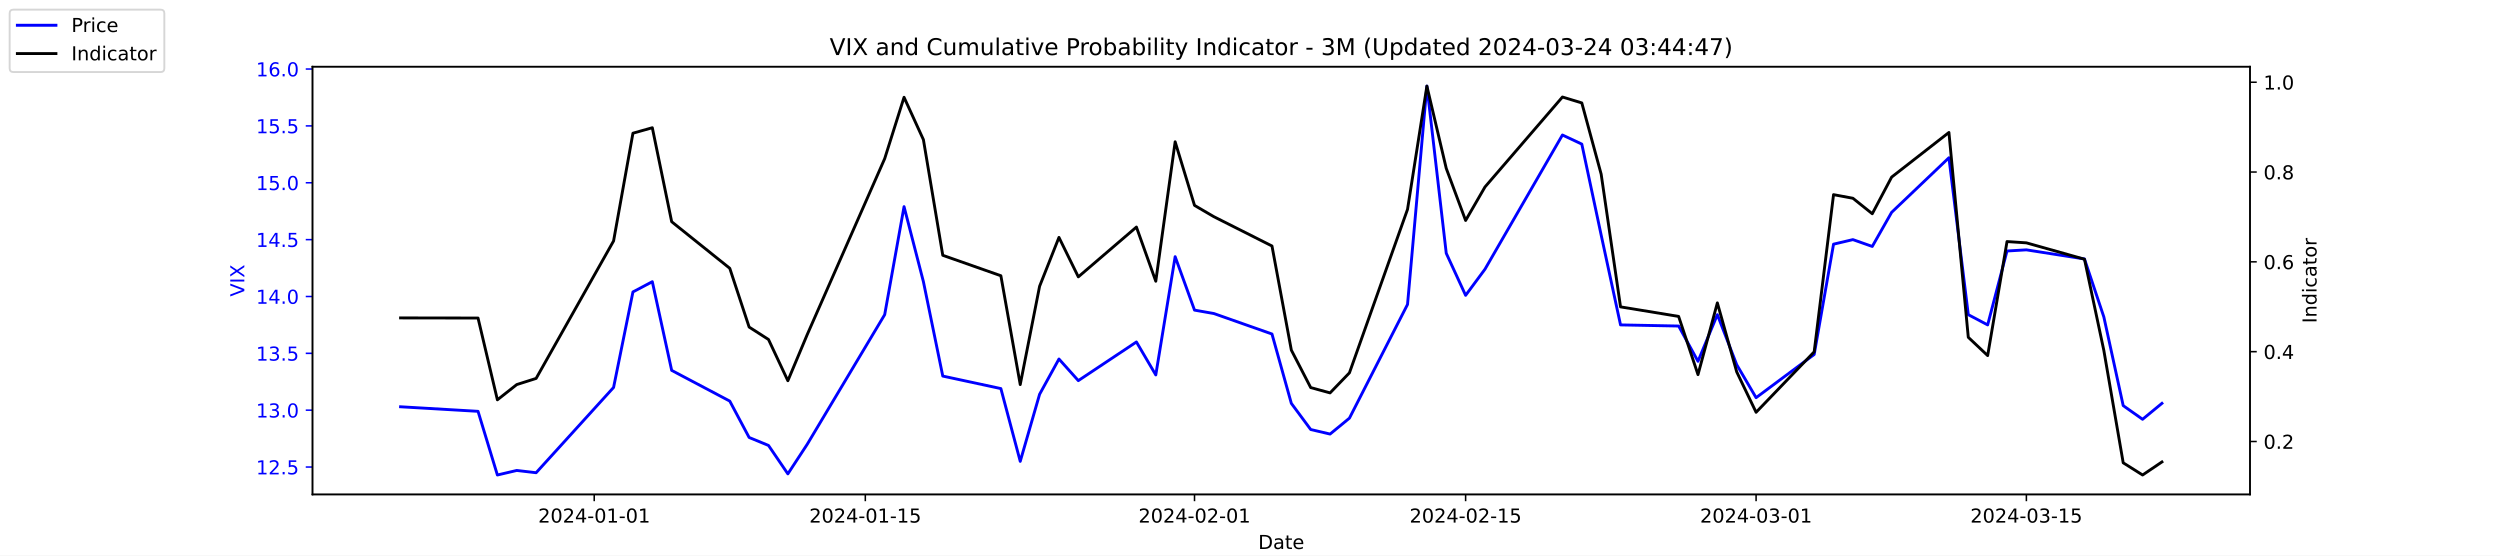
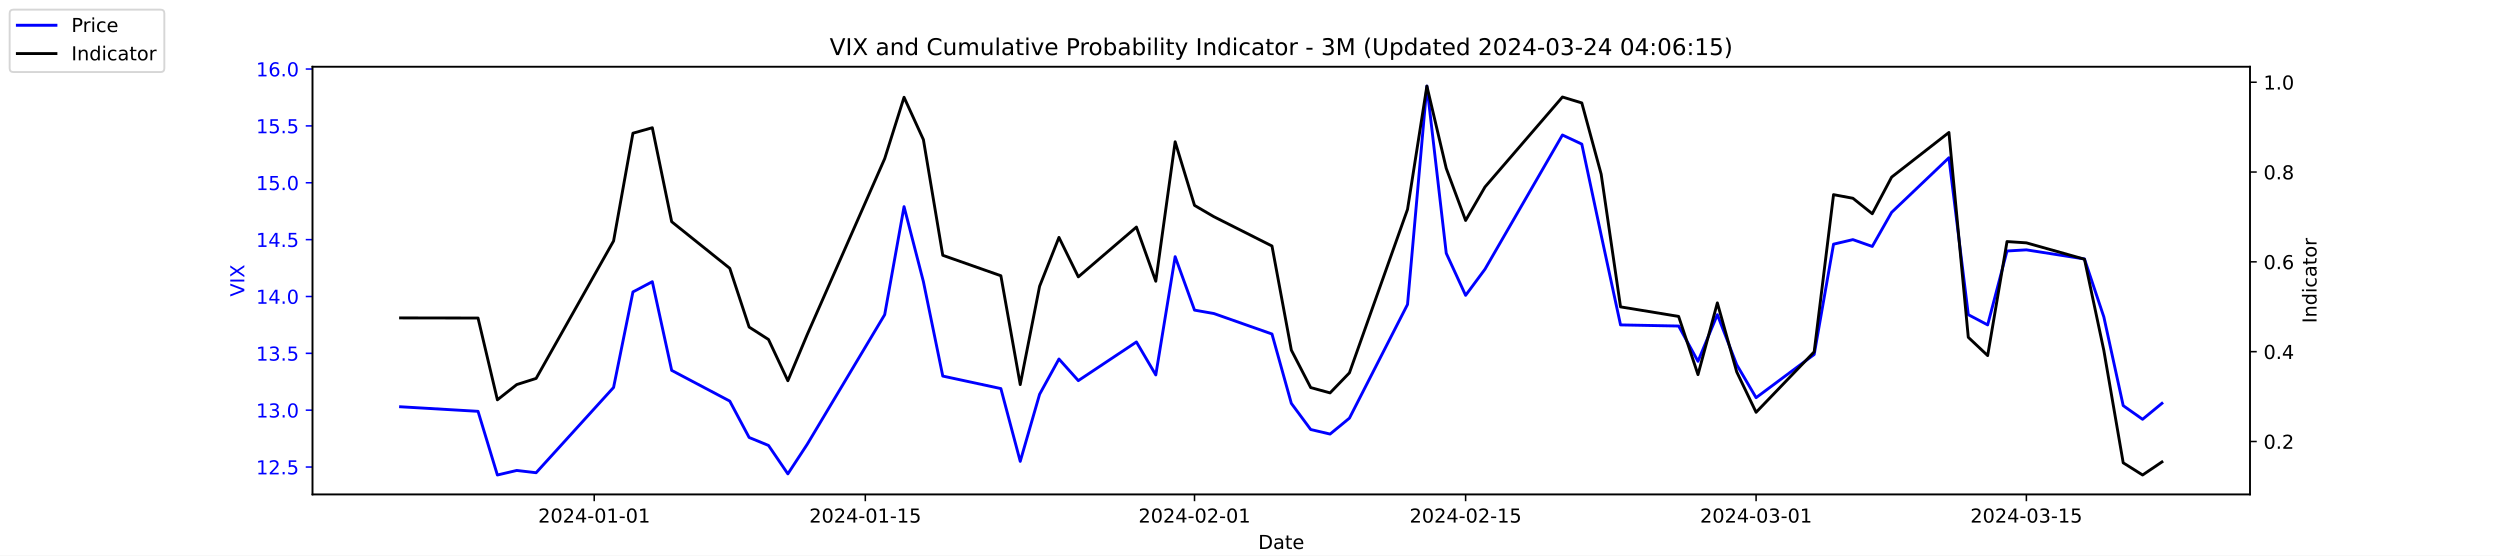
<svg xmlns="http://www.w3.org/2000/svg" xmlns:xlink="http://www.w3.org/1999/xlink" width="1296pt" height="288pt" viewBox="0 0 1296 288" version="1.1">
  <defs>
    <style type="text/css">*{stroke-linejoin: round; stroke-linecap: butt}</style>
  </defs>
  <g id="figure_1">
    <g id="patch_1">
      <path d="M 0 288  L 1296 288  L 1296 0  L 0 0  z " style="fill: #ffffff" />
    </g>
    <g id="axes_1">
      <g id="patch_2">
        <path d="M 162 256.32  L 1166.4 256.32  L 1166.4 34.56  L 162 34.56  z " style="fill: #ffffff" />
      </g>
      <g id="matplotlib.axis_1">
        <g id="xtick_1">
          <g id="line2d_1">
            <defs>
-               <path id="mf26ab25db9" d="M 0 0  L 0 3.5  " style="stroke: #000000; stroke-width: 0.8" />
+               <path id="m76508fd719" d="M 0 0  L 0 3.5  " style="stroke: #000000; stroke-width: 0.8" />
            </defs>
            <g>
-               <use xlink:href="#mf26ab25db9" x="308.04" y="256.32" style="stroke: #000000; stroke-width: 0.8" />
+               <use xlink:href="#m76508fd719" x="308.04" y="256.32" style="stroke: #000000; stroke-width: 0.8" />
            </g>
          </g>
          <g id="text_1">
            <g transform="translate(278.9824 270.9184) scale(0.1 -0.1)">
              <defs>
                <path id="DejaVuSans-32" d="M 1228 531  L 3431 531  L 3431 0  L 469 0  L 469 531  Q 828 903 1448 1529  Q 2069 2156 2228 2338  Q 2531 2678 2651 2914  Q 2772 3150 2772 3378  Q 2772 3750 2511 3984  Q 2250 4219 1831 4219  Q 1534 4219 1204 4116  Q 875 4013 500 3803  L 500 4441  Q 881 4594 1212 4672  Q 1544 4750 1819 4750  Q 2544 4750 2975 4387  Q 3406 4025 3406 3419  Q 3406 3131 3298 2873  Q 3191 2616 2906 2266  Q 2828 2175 2409 1742  Q 1991 1309 1228 531  z " transform="scale(0.015625)" />
                <path id="DejaVuSans-30" d="M 2034 4250  Q 1547 4250 1301 3770  Q 1056 3291 1056 2328  Q 1056 1369 1301 889  Q 1547 409 2034 409  Q 2525 409 2770 889  Q 3016 1369 3016 2328  Q 3016 3291 2770 3770  Q 2525 4250 2034 4250  z M 2034 4750  Q 2819 4750 3233 4129  Q 3647 3509 3647 2328  Q 3647 1150 3233 529  Q 2819 -91 2034 -91  Q 1250 -91 836 529  Q 422 1150 422 2328  Q 422 3509 836 4129  Q 1250 4750 2034 4750  z " transform="scale(0.015625)" />
                <path id="DejaVuSans-34" d="M 2419 4116  L 825 1625  L 2419 1625  L 2419 4116  z M 2253 4666  L 3047 4666  L 3047 1625  L 3713 1625  L 3713 1100  L 3047 1100  L 3047 0  L 2419 0  L 2419 1100  L 313 1100  L 313 1709  L 2253 4666  z " transform="scale(0.015625)" />
                <path id="DejaVuSans-2d" d="M 313 2009  L 1997 2009  L 1997 1497  L 313 1497  L 313 2009  z " transform="scale(0.015625)" />
                <path id="DejaVuSans-31" d="M 794 531  L 1825 531  L 1825 4091  L 703 3866  L 703 4441  L 1819 4666  L 2450 4666  L 2450 531  L 3481 531  L 3481 0  L 794 0  L 794 531  z " transform="scale(0.015625)" />
              </defs>
              <use xlink:href="#DejaVuSans-32" />
              <use xlink:href="#DejaVuSans-30" x="63.623" />
              <use xlink:href="#DejaVuSans-32" x="127.246" />
              <use xlink:href="#DejaVuSans-34" x="190.869" />
              <use xlink:href="#DejaVuSans-2d" x="254.492" />
              <use xlink:href="#DejaVuSans-30" x="290.576" />
              <use xlink:href="#DejaVuSans-31" x="354.199" />
              <use xlink:href="#DejaVuSans-2d" x="417.822" />
              <use xlink:href="#DejaVuSans-30" x="453.906" />
              <use xlink:href="#DejaVuSans-31" x="517.529" />
            </g>
          </g>
        </g>
        <g id="xtick_2">
          <g id="line2d_2">
            <g>
-               <use xlink:href="#mf26ab25db9" x="448.58" y="256.32" style="stroke: #000000; stroke-width: 0.8" />
+               <use xlink:href="#m76508fd719" x="448.58" y="256.32" style="stroke: #000000; stroke-width: 0.8" />
            </g>
          </g>
          <g id="text_2">
            <g transform="translate(419.5222 270.9184) scale(0.1 -0.1)">
              <defs>
                <path id="DejaVuSans-35" d="M 691 4666  L 3169 4666  L 3169 4134  L 1269 4134  L 1269 2991  Q 1406 3038 1543 3061  Q 1681 3084 1819 3084  Q 2600 3084 3056 2656  Q 3513 2228 3513 1497  Q 3513 744 3044 326  Q 2575 -91 1722 -91  Q 1428 -91 1123 -41  Q 819 9 494 109  L 494 744  Q 775 591 1075 516  Q 1375 441 1709 441  Q 2250 441 2565 725  Q 2881 1009 2881 1497  Q 2881 1984 2565 2268  Q 2250 2553 1709 2553  Q 1456 2553 1204 2497  Q 953 2441 691 2322  L 691 4666  z " transform="scale(0.015625)" />
              </defs>
              <use xlink:href="#DejaVuSans-32" />
              <use xlink:href="#DejaVuSans-30" x="63.623" />
              <use xlink:href="#DejaVuSans-32" x="127.246" />
              <use xlink:href="#DejaVuSans-34" x="190.869" />
              <use xlink:href="#DejaVuSans-2d" x="254.492" />
              <use xlink:href="#DejaVuSans-30" x="290.576" />
              <use xlink:href="#DejaVuSans-31" x="354.199" />
              <use xlink:href="#DejaVuSans-2d" x="417.822" />
              <use xlink:href="#DejaVuSans-31" x="453.906" />
              <use xlink:href="#DejaVuSans-35" x="517.529" />
            </g>
          </g>
        </g>
        <g id="xtick_3">
          <g id="line2d_3">
            <g>
-               <use xlink:href="#mf26ab25db9" x="619.236" y="256.32" style="stroke: #000000; stroke-width: 0.8" />
+               <use xlink:href="#m76508fd719" x="619.236" y="256.32" style="stroke: #000000; stroke-width: 0.8" />
            </g>
          </g>
          <g id="text_3">
            <g transform="translate(590.1778 270.9184) scale(0.1 -0.1)">
              <use xlink:href="#DejaVuSans-32" />
              <use xlink:href="#DejaVuSans-30" x="63.623" />
              <use xlink:href="#DejaVuSans-32" x="127.246" />
              <use xlink:href="#DejaVuSans-34" x="190.869" />
              <use xlink:href="#DejaVuSans-2d" x="254.492" />
              <use xlink:href="#DejaVuSans-30" x="290.576" />
              <use xlink:href="#DejaVuSans-32" x="354.199" />
              <use xlink:href="#DejaVuSans-2d" x="417.822" />
              <use xlink:href="#DejaVuSans-30" x="453.906" />
              <use xlink:href="#DejaVuSans-31" x="517.529" />
            </g>
          </g>
        </g>
        <g id="xtick_4">
          <g id="line2d_4">
            <g>
-               <use xlink:href="#mf26ab25db9" x="759.775" y="256.32" style="stroke: #000000; stroke-width: 0.8" />
+               <use xlink:href="#m76508fd719" x="759.775" y="256.32" style="stroke: #000000; stroke-width: 0.8" />
            </g>
          </g>
          <g id="text_4">
            <g transform="translate(730.7177 270.9184) scale(0.1 -0.1)">
              <use xlink:href="#DejaVuSans-32" />
              <use xlink:href="#DejaVuSans-30" x="63.623" />
              <use xlink:href="#DejaVuSans-32" x="127.246" />
              <use xlink:href="#DejaVuSans-34" x="190.869" />
              <use xlink:href="#DejaVuSans-2d" x="254.492" />
              <use xlink:href="#DejaVuSans-30" x="290.576" />
              <use xlink:href="#DejaVuSans-32" x="354.199" />
              <use xlink:href="#DejaVuSans-2d" x="417.822" />
              <use xlink:href="#DejaVuSans-31" x="453.906" />
              <use xlink:href="#DejaVuSans-35" x="517.529" />
            </g>
          </g>
        </g>
        <g id="xtick_5">
          <g id="line2d_5">
            <g>
-               <use xlink:href="#mf26ab25db9" x="910.354" y="256.32" style="stroke: #000000; stroke-width: 0.8" />
+               <use xlink:href="#m76508fd719" x="910.354" y="256.32" style="stroke: #000000; stroke-width: 0.8" />
            </g>
          </g>
          <g id="text_5">
            <g transform="translate(881.2961 270.9184) scale(0.1 -0.1)">
              <defs>
                <path id="DejaVuSans-33" d="M 2597 2516  Q 3050 2419 3304 2112  Q 3559 1806 3559 1356  Q 3559 666 3084 287  Q 2609 -91 1734 -91  Q 1441 -91 1130 -33  Q 819 25 488 141  L 488 750  Q 750 597 1062 519  Q 1375 441 1716 441  Q 2309 441 2620 675  Q 2931 909 2931 1356  Q 2931 1769 2642 2001  Q 2353 2234 1838 2234  L 1294 2234  L 1294 2753  L 1863 2753  Q 2328 2753 2575 2939  Q 2822 3125 2822 3475  Q 2822 3834 2567 4026  Q 2313 4219 1838 4219  Q 1578 4219 1281 4162  Q 984 4106 628 3988  L 628 4550  Q 988 4650 1302 4700  Q 1616 4750 1894 4750  Q 2613 4750 3031 4423  Q 3450 4097 3450 3541  Q 3450 3153 3228 2886  Q 3006 2619 2597 2516  z " transform="scale(0.015625)" />
              </defs>
              <use xlink:href="#DejaVuSans-32" />
              <use xlink:href="#DejaVuSans-30" x="63.623" />
              <use xlink:href="#DejaVuSans-32" x="127.246" />
              <use xlink:href="#DejaVuSans-34" x="190.869" />
              <use xlink:href="#DejaVuSans-2d" x="254.492" />
              <use xlink:href="#DejaVuSans-30" x="290.576" />
              <use xlink:href="#DejaVuSans-33" x="354.199" />
              <use xlink:href="#DejaVuSans-2d" x="417.822" />
              <use xlink:href="#DejaVuSans-30" x="453.906" />
              <use xlink:href="#DejaVuSans-31" x="517.529" />
            </g>
          </g>
        </g>
        <g id="xtick_6">
          <g id="line2d_6">
            <g>
-               <use xlink:href="#mf26ab25db9" x="1050.476" y="256.32" style="stroke: #000000; stroke-width: 0.8" />
+               <use xlink:href="#m76508fd719" x="1050.476" y="256.32" style="stroke: #000000; stroke-width: 0.8" />
            </g>
          </g>
          <g id="text_6">
            <g transform="translate(1021.418 270.9184) scale(0.1 -0.1)">
              <use xlink:href="#DejaVuSans-32" />
              <use xlink:href="#DejaVuSans-30" x="63.623" />
              <use xlink:href="#DejaVuSans-32" x="127.246" />
              <use xlink:href="#DejaVuSans-34" x="190.869" />
              <use xlink:href="#DejaVuSans-2d" x="254.492" />
              <use xlink:href="#DejaVuSans-30" x="290.576" />
              <use xlink:href="#DejaVuSans-33" x="354.199" />
              <use xlink:href="#DejaVuSans-2d" x="417.822" />
              <use xlink:href="#DejaVuSans-31" x="453.906" />
              <use xlink:href="#DejaVuSans-35" x="517.529" />
            </g>
          </g>
        </g>
        <g id="text_7">
          <g transform="translate(652.2492 284.5966) scale(0.1 -0.1)">
            <defs>
              <path id="DejaVuSans-44" d="M 1259 4147  L 1259 519  L 2022 519  Q 2988 519 3436 956  Q 3884 1394 3884 2338  Q 3884 3275 3436 3711  Q 2988 4147 2022 4147  L 1259 4147  z M 628 4666  L 1925 4666  Q 3281 4666 3915 4102  Q 4550 3538 4550 2338  Q 4550 1131 3912 565  Q 3275 0 1925 0  L 628 0  L 628 4666  z " transform="scale(0.015625)" />
              <path id="DejaVuSans-61" d="M 2194 1759  Q 1497 1759 1228 1600  Q 959 1441 959 1056  Q 959 750 1161 570  Q 1363 391 1709 391  Q 2188 391 2477 730  Q 2766 1069 2766 1631  L 2766 1759  L 2194 1759  z M 3341 1997  L 3341 0  L 2766 0  L 2766 531  Q 2569 213 2275 61  Q 1981 -91 1556 -91  Q 1019 -91 701 211  Q 384 513 384 1019  Q 384 1609 779 1909  Q 1175 2209 1959 2209  L 2766 2209  L 2766 2266  Q 2766 2663 2505 2880  Q 2244 3097 1772 3097  Q 1472 3097 1187 3025  Q 903 2953 641 2809  L 641 3341  Q 956 3463 1253 3523  Q 1550 3584 1831 3584  Q 2591 3584 2966 3190  Q 3341 2797 3341 1997  z " transform="scale(0.015625)" />
              <path id="DejaVuSans-74" d="M 1172 4494  L 1172 3500  L 2356 3500  L 2356 3053  L 1172 3053  L 1172 1153  Q 1172 725 1289 603  Q 1406 481 1766 481  L 2356 481  L 2356 0  L 1766 0  Q 1100 0 847 248  Q 594 497 594 1153  L 594 3053  L 172 3053  L 172 3500  L 594 3500  L 594 4494  L 1172 4494  z " transform="scale(0.015625)" />
              <path id="DejaVuSans-65" d="M 3597 1894  L 3597 1613  L 953 1613  Q 991 1019 1311 708  Q 1631 397 2203 397  Q 2534 397 2845 478  Q 3156 559 3463 722  L 3463 178  Q 3153 47 2828 -22  Q 2503 -91 2169 -91  Q 1331 -91 842 396  Q 353 884 353 1716  Q 353 2575 817 3079  Q 1281 3584 2069 3584  Q 2775 3584 3186 3129  Q 3597 2675 3597 1894  z M 3022 2063  Q 3016 2534 2758 2815  Q 2500 3097 2075 3097  Q 1594 3097 1305 2825  Q 1016 2553 972 2059  L 3022 2063  z " transform="scale(0.015625)" />
            </defs>
            <use xlink:href="#DejaVuSans-44" />
            <use xlink:href="#DejaVuSans-61" x="77.002" />
            <use xlink:href="#DejaVuSans-74" x="138.281" />
            <use xlink:href="#DejaVuSans-65" x="177.49" />
          </g>
        </g>
      </g>
      <g id="matplotlib.axis_2">
        <g id="ytick_1">
          <g id="line2d_7">
            <defs>
-               <path id="m45a48e0949" d="M 0 0  L -3.5 0  " style="stroke: #0000ff; stroke-width: 0.8" />
+               <path id="mb67cace43a" d="M 0 0  L -3.5 0  " style="stroke: #0000ff; stroke-width: 0.8" />
            </defs>
            <g>
-               <use xlink:href="#m45a48e0949" x="162" y="242.114" style="fill: #0000ff; stroke: #0000ff; stroke-width: 0.8" />
+               <use xlink:href="#mb67cace43a" x="162" y="242.114" style="fill: #0000ff; stroke: #0000ff; stroke-width: 0.8" />
            </g>
          </g>
          <g id="text_8">
            <g style="fill: #0000ff" transform="translate(132.7344 245.9129) scale(0.1 -0.1)">
              <defs>
                <path id="DejaVuSans-2e" d="M 684 794  L 1344 794  L 1344 0  L 684 0  L 684 794  z " transform="scale(0.015625)" />
              </defs>
              <use xlink:href="#DejaVuSans-31" />
              <use xlink:href="#DejaVuSans-32" x="63.623" />
              <use xlink:href="#DejaVuSans-2e" x="127.246" />
              <use xlink:href="#DejaVuSans-35" x="159.033" />
            </g>
          </g>
        </g>
        <g id="ytick_2">
          <g id="line2d_8">
            <g>
-               <use xlink:href="#m45a48e0949" x="162" y="212.64" style="fill: #0000ff; stroke: #0000ff; stroke-width: 0.8" />
+               <use xlink:href="#mb67cace43a" x="162" y="212.64" style="fill: #0000ff; stroke: #0000ff; stroke-width: 0.8" />
            </g>
          </g>
          <g id="text_9">
            <g style="fill: #0000ff" transform="translate(132.7344 216.4392) scale(0.1 -0.1)">
              <use xlink:href="#DejaVuSans-31" />
              <use xlink:href="#DejaVuSans-33" x="63.623" />
              <use xlink:href="#DejaVuSans-2e" x="127.246" />
              <use xlink:href="#DejaVuSans-30" x="159.033" />
            </g>
          </g>
        </g>
        <g id="ytick_3">
          <g id="line2d_9">
            <g>
-               <use xlink:href="#m45a48e0949" x="162" y="183.166" style="fill: #0000ff; stroke: #0000ff; stroke-width: 0.8" />
+               <use xlink:href="#mb67cace43a" x="162" y="183.166" style="fill: #0000ff; stroke: #0000ff; stroke-width: 0.8" />
            </g>
          </g>
          <g id="text_10">
            <g style="fill: #0000ff" transform="translate(132.7344 186.9656) scale(0.1 -0.1)">
              <use xlink:href="#DejaVuSans-31" />
              <use xlink:href="#DejaVuSans-33" x="63.623" />
              <use xlink:href="#DejaVuSans-2e" x="127.246" />
              <use xlink:href="#DejaVuSans-35" x="159.033" />
            </g>
          </g>
        </g>
        <g id="ytick_4">
          <g id="line2d_10">
            <g>
-               <use xlink:href="#m45a48e0949" x="162" y="153.693" style="fill: #0000ff; stroke: #0000ff; stroke-width: 0.8" />
+               <use xlink:href="#mb67cace43a" x="162" y="153.693" style="fill: #0000ff; stroke: #0000ff; stroke-width: 0.8" />
            </g>
          </g>
          <g id="text_11">
            <g style="fill: #0000ff" transform="translate(132.7344 157.4919) scale(0.1 -0.1)">
              <use xlink:href="#DejaVuSans-31" />
              <use xlink:href="#DejaVuSans-34" x="63.623" />
              <use xlink:href="#DejaVuSans-2e" x="127.246" />
              <use xlink:href="#DejaVuSans-30" x="159.033" />
            </g>
          </g>
        </g>
        <g id="ytick_5">
          <g id="line2d_11">
            <g>
-               <use xlink:href="#m45a48e0949" x="162" y="124.219" style="fill: #0000ff; stroke: #0000ff; stroke-width: 0.8" />
+               <use xlink:href="#mb67cace43a" x="162" y="124.219" style="fill: #0000ff; stroke: #0000ff; stroke-width: 0.8" />
            </g>
          </g>
          <g id="text_12">
            <g style="fill: #0000ff" transform="translate(132.7344 128.0182) scale(0.1 -0.1)">
              <use xlink:href="#DejaVuSans-31" />
              <use xlink:href="#DejaVuSans-34" x="63.623" />
              <use xlink:href="#DejaVuSans-2e" x="127.246" />
              <use xlink:href="#DejaVuSans-35" x="159.033" />
            </g>
          </g>
        </g>
        <g id="ytick_6">
          <g id="line2d_12">
            <g>
-               <use xlink:href="#m45a48e0949" x="162" y="94.745" style="fill: #0000ff; stroke: #0000ff; stroke-width: 0.8" />
+               <use xlink:href="#mb67cace43a" x="162" y="94.745" style="fill: #0000ff; stroke: #0000ff; stroke-width: 0.8" />
            </g>
          </g>
          <g id="text_13">
            <g style="fill: #0000ff" transform="translate(132.7344 98.5445) scale(0.1 -0.1)">
              <use xlink:href="#DejaVuSans-31" />
              <use xlink:href="#DejaVuSans-35" x="63.623" />
              <use xlink:href="#DejaVuSans-2e" x="127.246" />
              <use xlink:href="#DejaVuSans-30" x="159.033" />
            </g>
          </g>
        </g>
        <g id="ytick_7">
          <g id="line2d_13">
            <g>
-               <use xlink:href="#m45a48e0949" x="162" y="65.272" style="fill: #0000ff; stroke: #0000ff; stroke-width: 0.8" />
+               <use xlink:href="#mb67cace43a" x="162" y="65.272" style="fill: #0000ff; stroke: #0000ff; stroke-width: 0.8" />
            </g>
          </g>
          <g id="text_14">
            <g style="fill: #0000ff" transform="translate(132.7344 69.07082) scale(0.1 -0.1)">
              <use xlink:href="#DejaVuSans-31" />
              <use xlink:href="#DejaVuSans-35" x="63.623" />
              <use xlink:href="#DejaVuSans-2e" x="127.246" />
              <use xlink:href="#DejaVuSans-35" x="159.033" />
            </g>
          </g>
        </g>
        <g id="ytick_8">
          <g id="line2d_14">
            <g>
-               <use xlink:href="#m45a48e0949" x="162" y="35.798" style="fill: #0000ff; stroke: #0000ff; stroke-width: 0.8" />
+               <use xlink:href="#mb67cace43a" x="162" y="35.798" style="fill: #0000ff; stroke: #0000ff; stroke-width: 0.8" />
            </g>
          </g>
          <g id="text_15">
            <g style="fill: #0000ff" transform="translate(132.7344 39.59714) scale(0.1 -0.1)">
              <defs>
                <path id="DejaVuSans-36" d="M 2113 2584  Q 1688 2584 1439 2293  Q 1191 2003 1191 1497  Q 1191 994 1439 701  Q 1688 409 2113 409  Q 2538 409 2786 701  Q 3034 994 3034 1497  Q 3034 2003 2786 2293  Q 2538 2584 2113 2584  z M 3366 4563  L 3366 3988  Q 3128 4100 2886 4159  Q 2644 4219 2406 4219  Q 1781 4219 1451 3797  Q 1122 3375 1075 2522  Q 1259 2794 1537 2939  Q 1816 3084 2150 3084  Q 2853 3084 3261 2657  Q 3669 2231 3669 1497  Q 3669 778 3244 343  Q 2819 -91 2113 -91  Q 1303 -91 875 529  Q 447 1150 447 2328  Q 447 3434 972 4092  Q 1497 4750 2381 4750  Q 2619 4750 2861 4703  Q 3103 4656 3366 4563  z " transform="scale(0.015625)" />
              </defs>
              <use xlink:href="#DejaVuSans-31" />
              <use xlink:href="#DejaVuSans-36" x="63.623" />
              <use xlink:href="#DejaVuSans-2e" x="127.246" />
              <use xlink:href="#DejaVuSans-30" x="159.033" />
            </g>
          </g>
        </g>
        <g id="text_16">
          <g style="fill: #0000ff" transform="translate(126.6547 153.7603) rotate(-90) scale(0.1 -0.1)">
            <defs>
              <path id="DejaVuSans-56" d="M 1831 0  L 50 4666  L 709 4666  L 2188 738  L 3669 4666  L 4325 4666  L 2547 0  L 1831 0  z " transform="scale(0.015625)" />
              <path id="DejaVuSans-49" d="M 628 4666  L 1259 4666  L 1259 0  L 628 0  L 628 4666  z " transform="scale(0.015625)" />
              <path id="DejaVuSans-58" d="M 403 4666  L 1081 4666  L 2241 2931  L 3406 4666  L 4084 4666  L 2584 2425  L 4184 0  L 3506 0  L 2194 1984  L 872 0  L 191 0  L 1856 2491  L 403 4666  z " transform="scale(0.015625)" />
            </defs>
            <use xlink:href="#DejaVuSans-56" />
            <use xlink:href="#DejaVuSans-49" x="68.408" />
            <use xlink:href="#DejaVuSans-58" x="97.9" />
          </g>
        </g>
      </g>
      <g id="line2d_15">
-         <path d="M 207.655 210.872  L 247.809 213.23  L 257.847 246.24  L 267.886 243.882  L 277.924 245.061  L 318.079 200.851  L 328.117 151.335  L 338.156 146.029  L 348.194 192.008  L 378.31 207.924  L 388.349 226.787  L 398.387 230.914  L 408.426 245.651  L 418.464 230.324  L 458.619 163.124  L 468.657 107.124  L 478.696 146.029  L 488.734 194.956  L 518.85 201.44  L 528.889 239.166  L 538.927 204.387  L 548.966 186.114  L 559.004 197.314  L 589.12 177.272  L 599.158 194.366  L 609.197 133.061  L 619.236 160.766  L 629.274 162.535  L 659.39 173.145  L 669.428 209.103  L 679.467 222.661  L 689.506 225.019  L 699.544 216.766  L 729.66 157.819  L 739.698 44.64  L 749.737 131.293  L 759.775 153.103  L 769.814 139.545  L 809.968 69.987  L 820.007 74.703  L 830.045 121.861  L 840.084 168.429  L 870.2 169.019  L 880.238 187.293  L 890.277 163.124  L 900.315 189.061  L 910.354 206.156  L 940.47 183.756  L 950.508 126.577  L 960.547 124.219  L 970.585 127.756  L 980.624 110.072  L 1010.321 81.777  L 1020.36 163.124  L 1030.398 168.429  L 1040.437 130.114  L 1050.476 129.524  L 1080.591 134.24  L 1090.63 164.303  L 1100.668 210.282  L 1110.707 217.356  L 1120.745 209.103  " clip-path="url(#pcf7577465a)" style="fill: none; stroke: #0000ff; stroke-width: 1.5; stroke-linecap: square" />
+         <path d="M 207.655 210.872  L 247.809 213.23  L 257.847 246.24  L 267.886 243.882  L 277.924 245.061  L 318.079 200.851  L 328.117 151.335  L 338.156 146.029  L 348.194 192.008  L 378.31 207.924  L 388.349 226.787  L 398.387 230.914  L 408.426 245.651  L 418.464 230.324  L 458.619 163.124  L 468.657 107.124  L 478.696 146.029  L 488.734 194.956  L 518.85 201.44  L 528.889 239.166  L 538.927 204.387  L 548.966 186.114  L 559.004 197.314  L 589.12 177.272  L 599.158 194.366  L 609.197 133.061  L 619.236 160.766  L 629.274 162.535  L 659.39 173.145  L 669.428 209.103  L 679.467 222.661  L 689.506 225.019  L 699.544 216.766  L 729.66 157.819  L 739.698 44.64  L 749.737 131.293  L 759.775 153.103  L 769.814 139.545  L 809.968 69.987  L 820.007 74.703  L 830.045 121.861  L 840.084 168.429  L 870.2 169.019  L 880.238 187.293  L 890.277 163.124  L 900.315 189.061  L 910.354 206.156  L 940.47 183.756  L 950.508 126.577  L 960.547 124.219  L 970.585 127.756  L 980.624 110.072  L 1010.321 81.777  L 1020.36 163.124  L 1030.398 168.429  L 1040.437 130.114  L 1050.476 129.524  L 1080.591 134.24  L 1090.63 164.303  L 1100.668 210.282  L 1110.707 217.356  L 1120.745 209.103  " clip-path="url(#p481ff80841)" style="fill: none; stroke: #0000ff; stroke-width: 1.5; stroke-linecap: square" />
      </g>
      <g id="patch_3">
        <path d="M 162 256.32  L 162 34.56  " style="fill: none; stroke: #000000; stroke-width: 0.8; stroke-linejoin: miter; stroke-linecap: square" />
      </g>
      <g id="patch_4">
        <path d="M 1166.4 256.32  L 1166.4 34.56  " style="fill: none; stroke: #000000; stroke-width: 0.8; stroke-linejoin: miter; stroke-linecap: square" />
      </g>
      <g id="patch_5">
        <path d="M 162 256.32  L 1166.4 256.32  " style="fill: none; stroke: #000000; stroke-width: 0.8; stroke-linejoin: miter; stroke-linecap: square" />
      </g>
      <g id="patch_6">
        <path d="M 162 34.56  L 1166.4 34.56  " style="fill: none; stroke: #000000; stroke-width: 0.8; stroke-linejoin: miter; stroke-linecap: square" />
      </g>
    </g>
    <g id="axes_2">
      <g id="matplotlib.axis_3">
        <g id="ytick_9">
          <g id="line2d_16">
            <defs>
-               <path id="m75df0f9158" d="M 0 0  L 3.5 0  " style="stroke: #000000; stroke-width: 0.8" />
+               <path id="mbf28c32f60" d="M 0 0  L 3.5 0  " style="stroke: #000000; stroke-width: 0.8" />
            </defs>
            <g>
-               <use xlink:href="#m75df0f9158" x="1166.4" y="228.861" style="stroke: #000000; stroke-width: 0.8" />
+               <use xlink:href="#mbf28c32f60" x="1166.4" y="228.861" style="stroke: #000000; stroke-width: 0.8" />
            </g>
          </g>
          <g id="text_17">
            <g transform="translate(1173.4 232.6604) scale(0.1 -0.1)">
              <use xlink:href="#DejaVuSans-30" />
              <use xlink:href="#DejaVuSans-2e" x="63.623" />
              <use xlink:href="#DejaVuSans-32" x="95.41" />
            </g>
          </g>
        </g>
        <g id="ytick_10">
          <g id="line2d_17">
            <g>
-               <use xlink:href="#m75df0f9158" x="1166.4" y="182.303" style="stroke: #000000; stroke-width: 0.8" />
+               <use xlink:href="#mbf28c32f60" x="1166.4" y="182.303" style="stroke: #000000; stroke-width: 0.8" />
            </g>
          </g>
          <g id="text_18">
            <g transform="translate(1173.4 186.1018) scale(0.1 -0.1)">
              <use xlink:href="#DejaVuSans-30" />
              <use xlink:href="#DejaVuSans-2e" x="63.623" />
              <use xlink:href="#DejaVuSans-34" x="95.41" />
            </g>
          </g>
        </g>
        <g id="ytick_11">
          <g id="line2d_18">
            <g>
-               <use xlink:href="#m75df0f9158" x="1166.4" y="135.744" style="stroke: #000000; stroke-width: 0.8" />
+               <use xlink:href="#mbf28c32f60" x="1166.4" y="135.744" style="stroke: #000000; stroke-width: 0.8" />
            </g>
          </g>
          <g id="text_19">
            <g transform="translate(1173.4 139.5431) scale(0.1 -0.1)">
              <use xlink:href="#DejaVuSans-30" />
              <use xlink:href="#DejaVuSans-2e" x="63.623" />
              <use xlink:href="#DejaVuSans-36" x="95.41" />
            </g>
          </g>
        </g>
        <g id="ytick_12">
          <g id="line2d_19">
            <g>
-               <use xlink:href="#m75df0f9158" x="1166.4" y="89.185" style="stroke: #000000; stroke-width: 0.8" />
+               <use xlink:href="#mbf28c32f60" x="1166.4" y="89.185" style="stroke: #000000; stroke-width: 0.8" />
            </g>
          </g>
          <g id="text_20">
            <g transform="translate(1173.4 92.98443) scale(0.1 -0.1)">
              <defs>
                <path id="DejaVuSans-38" d="M 2034 2216  Q 1584 2216 1326 1975  Q 1069 1734 1069 1313  Q 1069 891 1326 650  Q 1584 409 2034 409  Q 2484 409 2743 651  Q 3003 894 3003 1313  Q 3003 1734 2745 1975  Q 2488 2216 2034 2216  z M 1403 2484  Q 997 2584 770 2862  Q 544 3141 544 3541  Q 544 4100 942 4425  Q 1341 4750 2034 4750  Q 2731 4750 3128 4425  Q 3525 4100 3525 3541  Q 3525 3141 3298 2862  Q 3072 2584 2669 2484  Q 3125 2378 3379 2068  Q 3634 1759 3634 1313  Q 3634 634 3220 271  Q 2806 -91 2034 -91  Q 1263 -91 848 271  Q 434 634 434 1313  Q 434 1759 690 2068  Q 947 2378 1403 2484  z M 1172 3481  Q 1172 3119 1398 2916  Q 1625 2713 2034 2713  Q 2441 2713 2670 2916  Q 2900 3119 2900 3481  Q 2900 3844 2670 4047  Q 2441 4250 2034 4250  Q 1625 4250 1398 4047  Q 1172 3844 1172 3481  z " transform="scale(0.015625)" />
              </defs>
              <use xlink:href="#DejaVuSans-30" />
              <use xlink:href="#DejaVuSans-2e" x="63.623" />
              <use xlink:href="#DejaVuSans-38" x="95.41" />
            </g>
          </g>
        </g>
        <g id="ytick_13">
          <g id="line2d_20">
            <g>
-               <use xlink:href="#m75df0f9158" x="1166.4" y="42.627" style="stroke: #000000; stroke-width: 0.8" />
+               <use xlink:href="#mbf28c32f60" x="1166.4" y="42.627" style="stroke: #000000; stroke-width: 0.8" />
            </g>
          </g>
          <g id="text_21">
            <g transform="translate(1173.4 46.42577) scale(0.1 -0.1)">
              <use xlink:href="#DejaVuSans-31" />
              <use xlink:href="#DejaVuSans-2e" x="63.623" />
              <use xlink:href="#DejaVuSans-30" x="95.41" />
            </g>
          </g>
        </g>
        <g id="text_22">
          <g transform="translate(1200.902 167.5353) rotate(-90) scale(0.1 -0.1)">
            <defs>
              <path id="DejaVuSans-6e" d="M 3513 2113  L 3513 0  L 2938 0  L 2938 2094  Q 2938 2591 2744 2837  Q 2550 3084 2163 3084  Q 1697 3084 1428 2787  Q 1159 2491 1159 1978  L 1159 0  L 581 0  L 581 3500  L 1159 3500  L 1159 2956  Q 1366 3272 1645 3428  Q 1925 3584 2291 3584  Q 2894 3584 3203 3211  Q 3513 2838 3513 2113  z " transform="scale(0.015625)" />
              <path id="DejaVuSans-64" d="M 2906 2969  L 2906 4863  L 3481 4863  L 3481 0  L 2906 0  L 2906 525  Q 2725 213 2448 61  Q 2172 -91 1784 -91  Q 1150 -91 751 415  Q 353 922 353 1747  Q 353 2572 751 3078  Q 1150 3584 1784 3584  Q 2172 3584 2448 3432  Q 2725 3281 2906 2969  z M 947 1747  Q 947 1113 1208 752  Q 1469 391 1925 391  Q 2381 391 2643 752  Q 2906 1113 2906 1747  Q 2906 2381 2643 2742  Q 2381 3103 1925 3103  Q 1469 3103 1208 2742  Q 947 2381 947 1747  z " transform="scale(0.015625)" />
              <path id="DejaVuSans-69" d="M 603 3500  L 1178 3500  L 1178 0  L 603 0  L 603 3500  z M 603 4863  L 1178 4863  L 1178 4134  L 603 4134  L 603 4863  z " transform="scale(0.015625)" />
              <path id="DejaVuSans-63" d="M 3122 3366  L 3122 2828  Q 2878 2963 2633 3030  Q 2388 3097 2138 3097  Q 1578 3097 1268 2742  Q 959 2388 959 1747  Q 959 1106 1268 751  Q 1578 397 2138 397  Q 2388 397 2633 464  Q 2878 531 3122 666  L 3122 134  Q 2881 22 2623 -34  Q 2366 -91 2075 -91  Q 1284 -91 818 406  Q 353 903 353 1747  Q 353 2603 823 3093  Q 1294 3584 2113 3584  Q 2378 3584 2631 3529  Q 2884 3475 3122 3366  z " transform="scale(0.015625)" />
              <path id="DejaVuSans-6f" d="M 1959 3097  Q 1497 3097 1228 2736  Q 959 2375 959 1747  Q 959 1119 1226 758  Q 1494 397 1959 397  Q 2419 397 2687 759  Q 2956 1122 2956 1747  Q 2956 2369 2687 2733  Q 2419 3097 1959 3097  z M 1959 3584  Q 2709 3584 3137 3096  Q 3566 2609 3566 1747  Q 3566 888 3137 398  Q 2709 -91 1959 -91  Q 1206 -91 779 398  Q 353 888 353 1747  Q 353 2609 779 3096  Q 1206 3584 1959 3584  z " transform="scale(0.015625)" />
              <path id="DejaVuSans-72" d="M 2631 2963  Q 2534 3019 2420 3045  Q 2306 3072 2169 3072  Q 1681 3072 1420 2755  Q 1159 2438 1159 1844  L 1159 0  L 581 0  L 581 3500  L 1159 3500  L 1159 2956  Q 1341 3275 1631 3429  Q 1922 3584 2338 3584  Q 2397 3584 2469 3576  Q 2541 3569 2628 3553  L 2631 2963  z " transform="scale(0.015625)" />
            </defs>
            <use xlink:href="#DejaVuSans-49" />
            <use xlink:href="#DejaVuSans-6e" x="29.492" />
            <use xlink:href="#DejaVuSans-64" x="92.871" />
            <use xlink:href="#DejaVuSans-69" x="156.348" />
            <use xlink:href="#DejaVuSans-63" x="184.131" />
            <use xlink:href="#DejaVuSans-61" x="239.111" />
            <use xlink:href="#DejaVuSans-74" x="300.391" />
            <use xlink:href="#DejaVuSans-6f" x="339.6" />
            <use xlink:href="#DejaVuSans-72" x="400.781" />
          </g>
        </g>
      </g>
      <g id="line2d_21">
-         <path d="M 207.655 164.809  L 247.809 164.871  L 257.847 207.267  L 267.886 199.363  L 277.924 196.174  L 318.079 124.909  L 328.117 69.054  L 338.156 66.216  L 348.194 114.944  L 378.31 139.088  L 388.349 169.556  L 398.387 175.985  L 408.426 197.367  L 418.464 173.453  L 458.619 82.25  L 468.657 50.431  L 478.696 72.403  L 488.734 132.345  L 518.85 142.945  L 528.889 199.363  L 538.927 148.397  L 548.966 123.071  L 559.004 143.524  L 589.12 117.707  L 599.158 145.787  L 609.197 73.504  L 619.236 106.471  L 629.274 112.335  L 659.39 127.52  L 669.428 181.495  L 679.467 200.923  L 689.506 203.676  L 699.544 193.281  L 729.66 108.53  L 739.698 44.64  L 749.737 87.294  L 759.775 114.286  L 769.814 96.915  L 809.968 50.293  L 820.007 53.356  L 830.045 90.298  L 840.084 159.085  L 870.2 164.036  L 880.238 194.203  L 890.277 157.012  L 900.315 192.791  L 910.354 213.729  L 940.47 182.391  L 950.508 100.91  L 960.547 102.777  L 970.585 110.806  L 980.624 91.81  L 1010.321 68.668  L 1020.36 174.857  L 1030.398 184.334  L 1040.437 125.227  L 1050.476 125.892  L 1080.591 134.368  L 1090.63 181.671  L 1100.668 239.913  L 1110.707 246.24  L 1120.745 239.472  " clip-path="url(#pcf7577465a)" style="fill: none; stroke: #000000; stroke-width: 1.5; stroke-linecap: square" />
+         <path d="M 207.655 164.809  L 247.809 164.871  L 257.847 207.267  L 267.886 199.363  L 277.924 196.174  L 318.079 124.909  L 328.117 69.054  L 338.156 66.216  L 348.194 114.944  L 378.31 139.088  L 388.349 169.556  L 398.387 175.985  L 408.426 197.367  L 418.464 173.453  L 458.619 82.25  L 468.657 50.431  L 478.696 72.403  L 488.734 132.345  L 518.85 142.945  L 528.889 199.363  L 538.927 148.397  L 548.966 123.071  L 559.004 143.524  L 589.12 117.707  L 599.158 145.787  L 609.197 73.504  L 619.236 106.471  L 629.274 112.335  L 659.39 127.52  L 669.428 181.495  L 679.467 200.923  L 689.506 203.676  L 699.544 193.281  L 729.66 108.53  L 739.698 44.64  L 749.737 87.294  L 759.775 114.286  L 769.814 96.915  L 809.968 50.293  L 820.007 53.356  L 830.045 90.298  L 840.084 159.085  L 870.2 164.036  L 880.238 194.203  L 890.277 157.012  L 900.315 192.791  L 910.354 213.729  L 940.47 182.391  L 950.508 100.91  L 960.547 102.777  L 970.585 110.806  L 980.624 91.81  L 1010.321 68.668  L 1020.36 174.857  L 1030.398 184.334  L 1040.437 125.227  L 1050.476 125.892  L 1080.591 134.368  L 1090.63 181.671  L 1100.668 239.913  L 1110.707 246.24  L 1120.745 239.472  " clip-path="url(#p481ff80841)" style="fill: none; stroke: #000000; stroke-width: 1.5; stroke-linecap: square" />
      </g>
      <g id="patch_7">
        <path d="M 162 256.32  L 162 34.56  " style="fill: none; stroke: #000000; stroke-width: 0.8; stroke-linejoin: miter; stroke-linecap: square" />
      </g>
      <g id="patch_8">
        <path d="M 1166.4 256.32  L 1166.4 34.56  " style="fill: none; stroke: #000000; stroke-width: 0.8; stroke-linejoin: miter; stroke-linecap: square" />
      </g>
      <g id="patch_9">
        <path d="M 162 256.32  L 1166.4 256.32  " style="fill: none; stroke: #000000; stroke-width: 0.8; stroke-linejoin: miter; stroke-linecap: square" />
      </g>
      <g id="patch_10">
        <path d="M 162 34.56  L 1166.4 34.56  " style="fill: none; stroke: #000000; stroke-width: 0.8; stroke-linejoin: miter; stroke-linecap: square" />
      </g>
      <g id="text_23">
        <g transform="translate(430.0941 28.56) scale(0.12 -0.12)">
          <defs>
            <path id="DejaVuSans-20" transform="scale(0.015625)" />
            <path id="DejaVuSans-43" d="M 4122 4306  L 4122 3641  Q 3803 3938 3442 4084  Q 3081 4231 2675 4231  Q 1875 4231 1450 3742  Q 1025 3253 1025 2328  Q 1025 1406 1450 917  Q 1875 428 2675 428  Q 3081 428 3442 575  Q 3803 722 4122 1019  L 4122 359  Q 3791 134 3420 21  Q 3050 -91 2638 -91  Q 1578 -91 968 557  Q 359 1206 359 2328  Q 359 3453 968 4101  Q 1578 4750 2638 4750  Q 3056 4750 3426 4639  Q 3797 4528 4122 4306  z " transform="scale(0.015625)" />
            <path id="DejaVuSans-75" d="M 544 1381  L 544 3500  L 1119 3500  L 1119 1403  Q 1119 906 1312 657  Q 1506 409 1894 409  Q 2359 409 2629 706  Q 2900 1003 2900 1516  L 2900 3500  L 3475 3500  L 3475 0  L 2900 0  L 2900 538  Q 2691 219 2414 64  Q 2138 -91 1772 -91  Q 1169 -91 856 284  Q 544 659 544 1381  z M 1991 3584  L 1991 3584  z " transform="scale(0.015625)" />
            <path id="DejaVuSans-6d" d="M 3328 2828  Q 3544 3216 3844 3400  Q 4144 3584 4550 3584  Q 5097 3584 5394 3201  Q 5691 2819 5691 2113  L 5691 0  L 5113 0  L 5113 2094  Q 5113 2597 4934 2840  Q 4756 3084 4391 3084  Q 3944 3084 3684 2787  Q 3425 2491 3425 1978  L 3425 0  L 2847 0  L 2847 2094  Q 2847 2600 2669 2842  Q 2491 3084 2119 3084  Q 1678 3084 1418 2786  Q 1159 2488 1159 1978  L 1159 0  L 581 0  L 581 3500  L 1159 3500  L 1159 2956  Q 1356 3278 1631 3431  Q 1906 3584 2284 3584  Q 2666 3584 2933 3390  Q 3200 3197 3328 2828  z " transform="scale(0.015625)" />
            <path id="DejaVuSans-6c" d="M 603 4863  L 1178 4863  L 1178 0  L 603 0  L 603 4863  z " transform="scale(0.015625)" />
            <path id="DejaVuSans-76" d="M 191 3500  L 800 3500  L 1894 563  L 2988 3500  L 3597 3500  L 2284 0  L 1503 0  L 191 3500  z " transform="scale(0.015625)" />
            <path id="DejaVuSans-50" d="M 1259 4147  L 1259 2394  L 2053 2394  Q 2494 2394 2734 2622  Q 2975 2850 2975 3272  Q 2975 3691 2734 3919  Q 2494 4147 2053 4147  L 1259 4147  z M 628 4666  L 2053 4666  Q 2838 4666 3239 4311  Q 3641 3956 3641 3272  Q 3641 2581 3239 2228  Q 2838 1875 2053 1875  L 1259 1875  L 1259 0  L 628 0  L 628 4666  z " transform="scale(0.015625)" />
            <path id="DejaVuSans-62" d="M 3116 1747  Q 3116 2381 2855 2742  Q 2594 3103 2138 3103  Q 1681 3103 1420 2742  Q 1159 2381 1159 1747  Q 1159 1113 1420 752  Q 1681 391 2138 391  Q 2594 391 2855 752  Q 3116 1113 3116 1747  z M 1159 2969  Q 1341 3281 1617 3432  Q 1894 3584 2278 3584  Q 2916 3584 3314 3078  Q 3713 2572 3713 1747  Q 3713 922 3314 415  Q 2916 -91 2278 -91  Q 1894 -91 1617 61  Q 1341 213 1159 525  L 1159 0  L 581 0  L 581 4863  L 1159 4863  L 1159 2969  z " transform="scale(0.015625)" />
            <path id="DejaVuSans-79" d="M 2059 -325  Q 1816 -950 1584 -1140  Q 1353 -1331 966 -1331  L 506 -1331  L 506 -850  L 844 -850  Q 1081 -850 1212 -737  Q 1344 -625 1503 -206  L 1606 56  L 191 3500  L 800 3500  L 1894 763  L 2988 3500  L 3597 3500  L 2059 -325  z " transform="scale(0.015625)" />
            <path id="DejaVuSans-4d" d="M 628 4666  L 1569 4666  L 2759 1491  L 3956 4666  L 4897 4666  L 4897 0  L 4281 0  L 4281 4097  L 3078 897  L 2444 897  L 1241 4097  L 1241 0  L 628 0  L 628 4666  z " transform="scale(0.015625)" />
            <path id="DejaVuSans-28" d="M 1984 4856  Q 1566 4138 1362 3434  Q 1159 2731 1159 2009  Q 1159 1288 1364 580  Q 1569 -128 1984 -844  L 1484 -844  Q 1016 -109 783 600  Q 550 1309 550 2009  Q 550 2706 781 3412  Q 1013 4119 1484 4856  L 1984 4856  z " transform="scale(0.015625)" />
            <path id="DejaVuSans-55" d="M 556 4666  L 1191 4666  L 1191 1831  Q 1191 1081 1462 751  Q 1734 422 2344 422  Q 2950 422 3222 751  Q 3494 1081 3494 1831  L 3494 4666  L 4128 4666  L 4128 1753  Q 4128 841 3676 375  Q 3225 -91 2344 -91  Q 1459 -91 1007 375  Q 556 841 556 1753  L 556 4666  z " transform="scale(0.015625)" />
            <path id="DejaVuSans-70" d="M 1159 525  L 1159 -1331  L 581 -1331  L 581 3500  L 1159 3500  L 1159 2969  Q 1341 3281 1617 3432  Q 1894 3584 2278 3584  Q 2916 3584 3314 3078  Q 3713 2572 3713 1747  Q 3713 922 3314 415  Q 2916 -91 2278 -91  Q 1894 -91 1617 61  Q 1341 213 1159 525  z M 3116 1747  Q 3116 2381 2855 2742  Q 2594 3103 2138 3103  Q 1681 3103 1420 2742  Q 1159 2381 1159 1747  Q 1159 1113 1420 752  Q 1681 391 2138 391  Q 2594 391 2855 752  Q 3116 1113 3116 1747  z " transform="scale(0.015625)" />
            <path id="DejaVuSans-3a" d="M 750 794  L 1409 794  L 1409 0  L 750 0  L 750 794  z M 750 3309  L 1409 3309  L 1409 2516  L 750 2516  L 750 3309  z " transform="scale(0.015625)" />
-             <path id="DejaVuSans-37" d="M 525 4666  L 3525 4666  L 3525 4397  L 1831 0  L 1172 0  L 2766 4134  L 525 4134  L 525 4666  z " transform="scale(0.015625)" />
            <path id="DejaVuSans-29" d="M 513 4856  L 1013 4856  Q 1481 4119 1714 3412  Q 1947 2706 1947 2009  Q 1947 1309 1714 600  Q 1481 -109 1013 -844  L 513 -844  Q 928 -128 1133 580  Q 1338 1288 1338 2009  Q 1338 2731 1133 3434  Q 928 4138 513 4856  z " transform="scale(0.015625)" />
          </defs>
          <use xlink:href="#DejaVuSans-56" />
          <use xlink:href="#DejaVuSans-49" x="68.408" />
          <use xlink:href="#DejaVuSans-58" x="97.9" />
          <use xlink:href="#DejaVuSans-20" x="166.406" />
          <use xlink:href="#DejaVuSans-61" x="198.193" />
          <use xlink:href="#DejaVuSans-6e" x="259.473" />
          <use xlink:href="#DejaVuSans-64" x="322.852" />
          <use xlink:href="#DejaVuSans-20" x="386.328" />
          <use xlink:href="#DejaVuSans-43" x="418.115" />
          <use xlink:href="#DejaVuSans-75" x="487.939" />
          <use xlink:href="#DejaVuSans-6d" x="551.318" />
          <use xlink:href="#DejaVuSans-75" x="648.73" />
          <use xlink:href="#DejaVuSans-6c" x="712.109" />
          <use xlink:href="#DejaVuSans-61" x="739.893" />
          <use xlink:href="#DejaVuSans-74" x="801.172" />
          <use xlink:href="#DejaVuSans-69" x="840.381" />
          <use xlink:href="#DejaVuSans-76" x="868.164" />
          <use xlink:href="#DejaVuSans-65" x="927.344" />
          <use xlink:href="#DejaVuSans-20" x="988.867" />
          <use xlink:href="#DejaVuSans-50" x="1020.654" />
          <use xlink:href="#DejaVuSans-72" x="1079.207" />
          <use xlink:href="#DejaVuSans-6f" x="1118.07" />
          <use xlink:href="#DejaVuSans-62" x="1179.252" />
          <use xlink:href="#DejaVuSans-61" x="1242.729" />
          <use xlink:href="#DejaVuSans-62" x="1304.008" />
          <use xlink:href="#DejaVuSans-69" x="1367.484" />
          <use xlink:href="#DejaVuSans-6c" x="1395.268" />
          <use xlink:href="#DejaVuSans-69" x="1423.051" />
          <use xlink:href="#DejaVuSans-74" x="1450.834" />
          <use xlink:href="#DejaVuSans-79" x="1490.043" />
          <use xlink:href="#DejaVuSans-20" x="1549.223" />
          <use xlink:href="#DejaVuSans-49" x="1581.01" />
          <use xlink:href="#DejaVuSans-6e" x="1610.502" />
          <use xlink:href="#DejaVuSans-64" x="1673.881" />
          <use xlink:href="#DejaVuSans-69" x="1737.357" />
          <use xlink:href="#DejaVuSans-63" x="1765.141" />
          <use xlink:href="#DejaVuSans-61" x="1820.121" />
          <use xlink:href="#DejaVuSans-74" x="1881.4" />
          <use xlink:href="#DejaVuSans-6f" x="1920.609" />
          <use xlink:href="#DejaVuSans-72" x="1981.791" />
          <use xlink:href="#DejaVuSans-20" x="2022.904" />
          <use xlink:href="#DejaVuSans-2d" x="2054.691" />
          <use xlink:href="#DejaVuSans-20" x="2090.775" />
          <use xlink:href="#DejaVuSans-33" x="2122.562" />
          <use xlink:href="#DejaVuSans-4d" x="2186.186" />
          <use xlink:href="#DejaVuSans-20" x="2272.465" />
          <use xlink:href="#DejaVuSans-28" x="2304.252" />
          <use xlink:href="#DejaVuSans-55" x="2343.266" />
          <use xlink:href="#DejaVuSans-70" x="2416.459" />
          <use xlink:href="#DejaVuSans-64" x="2479.936" />
          <use xlink:href="#DejaVuSans-61" x="2543.412" />
          <use xlink:href="#DejaVuSans-74" x="2604.691" />
          <use xlink:href="#DejaVuSans-65" x="2643.9" />
          <use xlink:href="#DejaVuSans-64" x="2705.424" />
          <use xlink:href="#DejaVuSans-20" x="2768.9" />
          <use xlink:href="#DejaVuSans-32" x="2800.688" />
          <use xlink:href="#DejaVuSans-30" x="2864.311" />
          <use xlink:href="#DejaVuSans-32" x="2927.934" />
          <use xlink:href="#DejaVuSans-34" x="2991.557" />
          <use xlink:href="#DejaVuSans-2d" x="3055.18" />
          <use xlink:href="#DejaVuSans-30" x="3091.264" />
          <use xlink:href="#DejaVuSans-33" x="3154.887" />
          <use xlink:href="#DejaVuSans-2d" x="3218.51" />
          <use xlink:href="#DejaVuSans-32" x="3254.594" />
          <use xlink:href="#DejaVuSans-34" x="3318.217" />
          <use xlink:href="#DejaVuSans-20" x="3381.84" />
          <use xlink:href="#DejaVuSans-30" x="3413.627" />
-           <use xlink:href="#DejaVuSans-33" x="3477.25" />
+           <use xlink:href="#DejaVuSans-34" x="3477.25" />
          <use xlink:href="#DejaVuSans-3a" x="3540.873" />
-           <use xlink:href="#DejaVuSans-34" x="3574.564" />
-           <use xlink:href="#DejaVuSans-34" x="3638.188" />
+           <use xlink:href="#DejaVuSans-30" x="3574.564" />
+           <use xlink:href="#DejaVuSans-36" x="3638.188" />
          <use xlink:href="#DejaVuSans-3a" x="3701.811" />
-           <use xlink:href="#DejaVuSans-34" x="3735.502" />
-           <use xlink:href="#DejaVuSans-37" x="3799.125" />
+           <use xlink:href="#DejaVuSans-31" x="3735.502" />
+           <use xlink:href="#DejaVuSans-35" x="3799.125" />
          <use xlink:href="#DejaVuSans-29" x="3862.748" />
        </g>
      </g>
    </g>
    <g id="legend_1">
      <g id="patch_11">
        <path d="M 7 37.356  L 83.191 37.356  Q 85.191 37.356 85.191 35.356  L 85.191 7  Q 85.191 5 83.191 5  L 7 5  Q 5 5 5 7  L 5 35.356  Q 5 37.356 7 37.356  z " style="fill: #ffffff; opacity: 0.8; stroke: #cccccc; stroke-linejoin: miter" />
      </g>
      <g id="line2d_22">
        <path d="M 9 13.098  L 19 13.098  L 29 13.098  " style="fill: none; stroke: #0000ff; stroke-width: 1.5; stroke-linecap: square" />
      </g>
      <g id="text_24">
        <g transform="translate(37 16.59844) scale(0.1 -0.1)">
          <use xlink:href="#DejaVuSans-50" />
          <use xlink:href="#DejaVuSans-72" x="58.553" />
          <use xlink:href="#DejaVuSans-69" x="99.666" />
          <use xlink:href="#DejaVuSans-63" x="127.449" />
          <use xlink:href="#DejaVuSans-65" x="182.43" />
        </g>
      </g>
      <g id="line2d_23">
        <path d="M 9 27.777  L 19 27.777  L 29 27.777  " style="fill: none; stroke: #000000; stroke-width: 1.5; stroke-linecap: square" />
      </g>
      <g id="text_25">
        <g transform="translate(37 31.27656) scale(0.1 -0.1)">
          <use xlink:href="#DejaVuSans-49" />
          <use xlink:href="#DejaVuSans-6e" x="29.492" />
          <use xlink:href="#DejaVuSans-64" x="92.871" />
          <use xlink:href="#DejaVuSans-69" x="156.348" />
          <use xlink:href="#DejaVuSans-63" x="184.131" />
          <use xlink:href="#DejaVuSans-61" x="239.111" />
          <use xlink:href="#DejaVuSans-74" x="300.391" />
          <use xlink:href="#DejaVuSans-6f" x="339.6" />
          <use xlink:href="#DejaVuSans-72" x="400.781" />
        </g>
      </g>
    </g>
  </g>
  <defs>
-     <clipPath id="pcf7577465a">
+     <clipPath id="p481ff80841">
      <rect x="162" y="34.56" width="1004.4" height="221.76" />
    </clipPath>
  </defs>
</svg>
